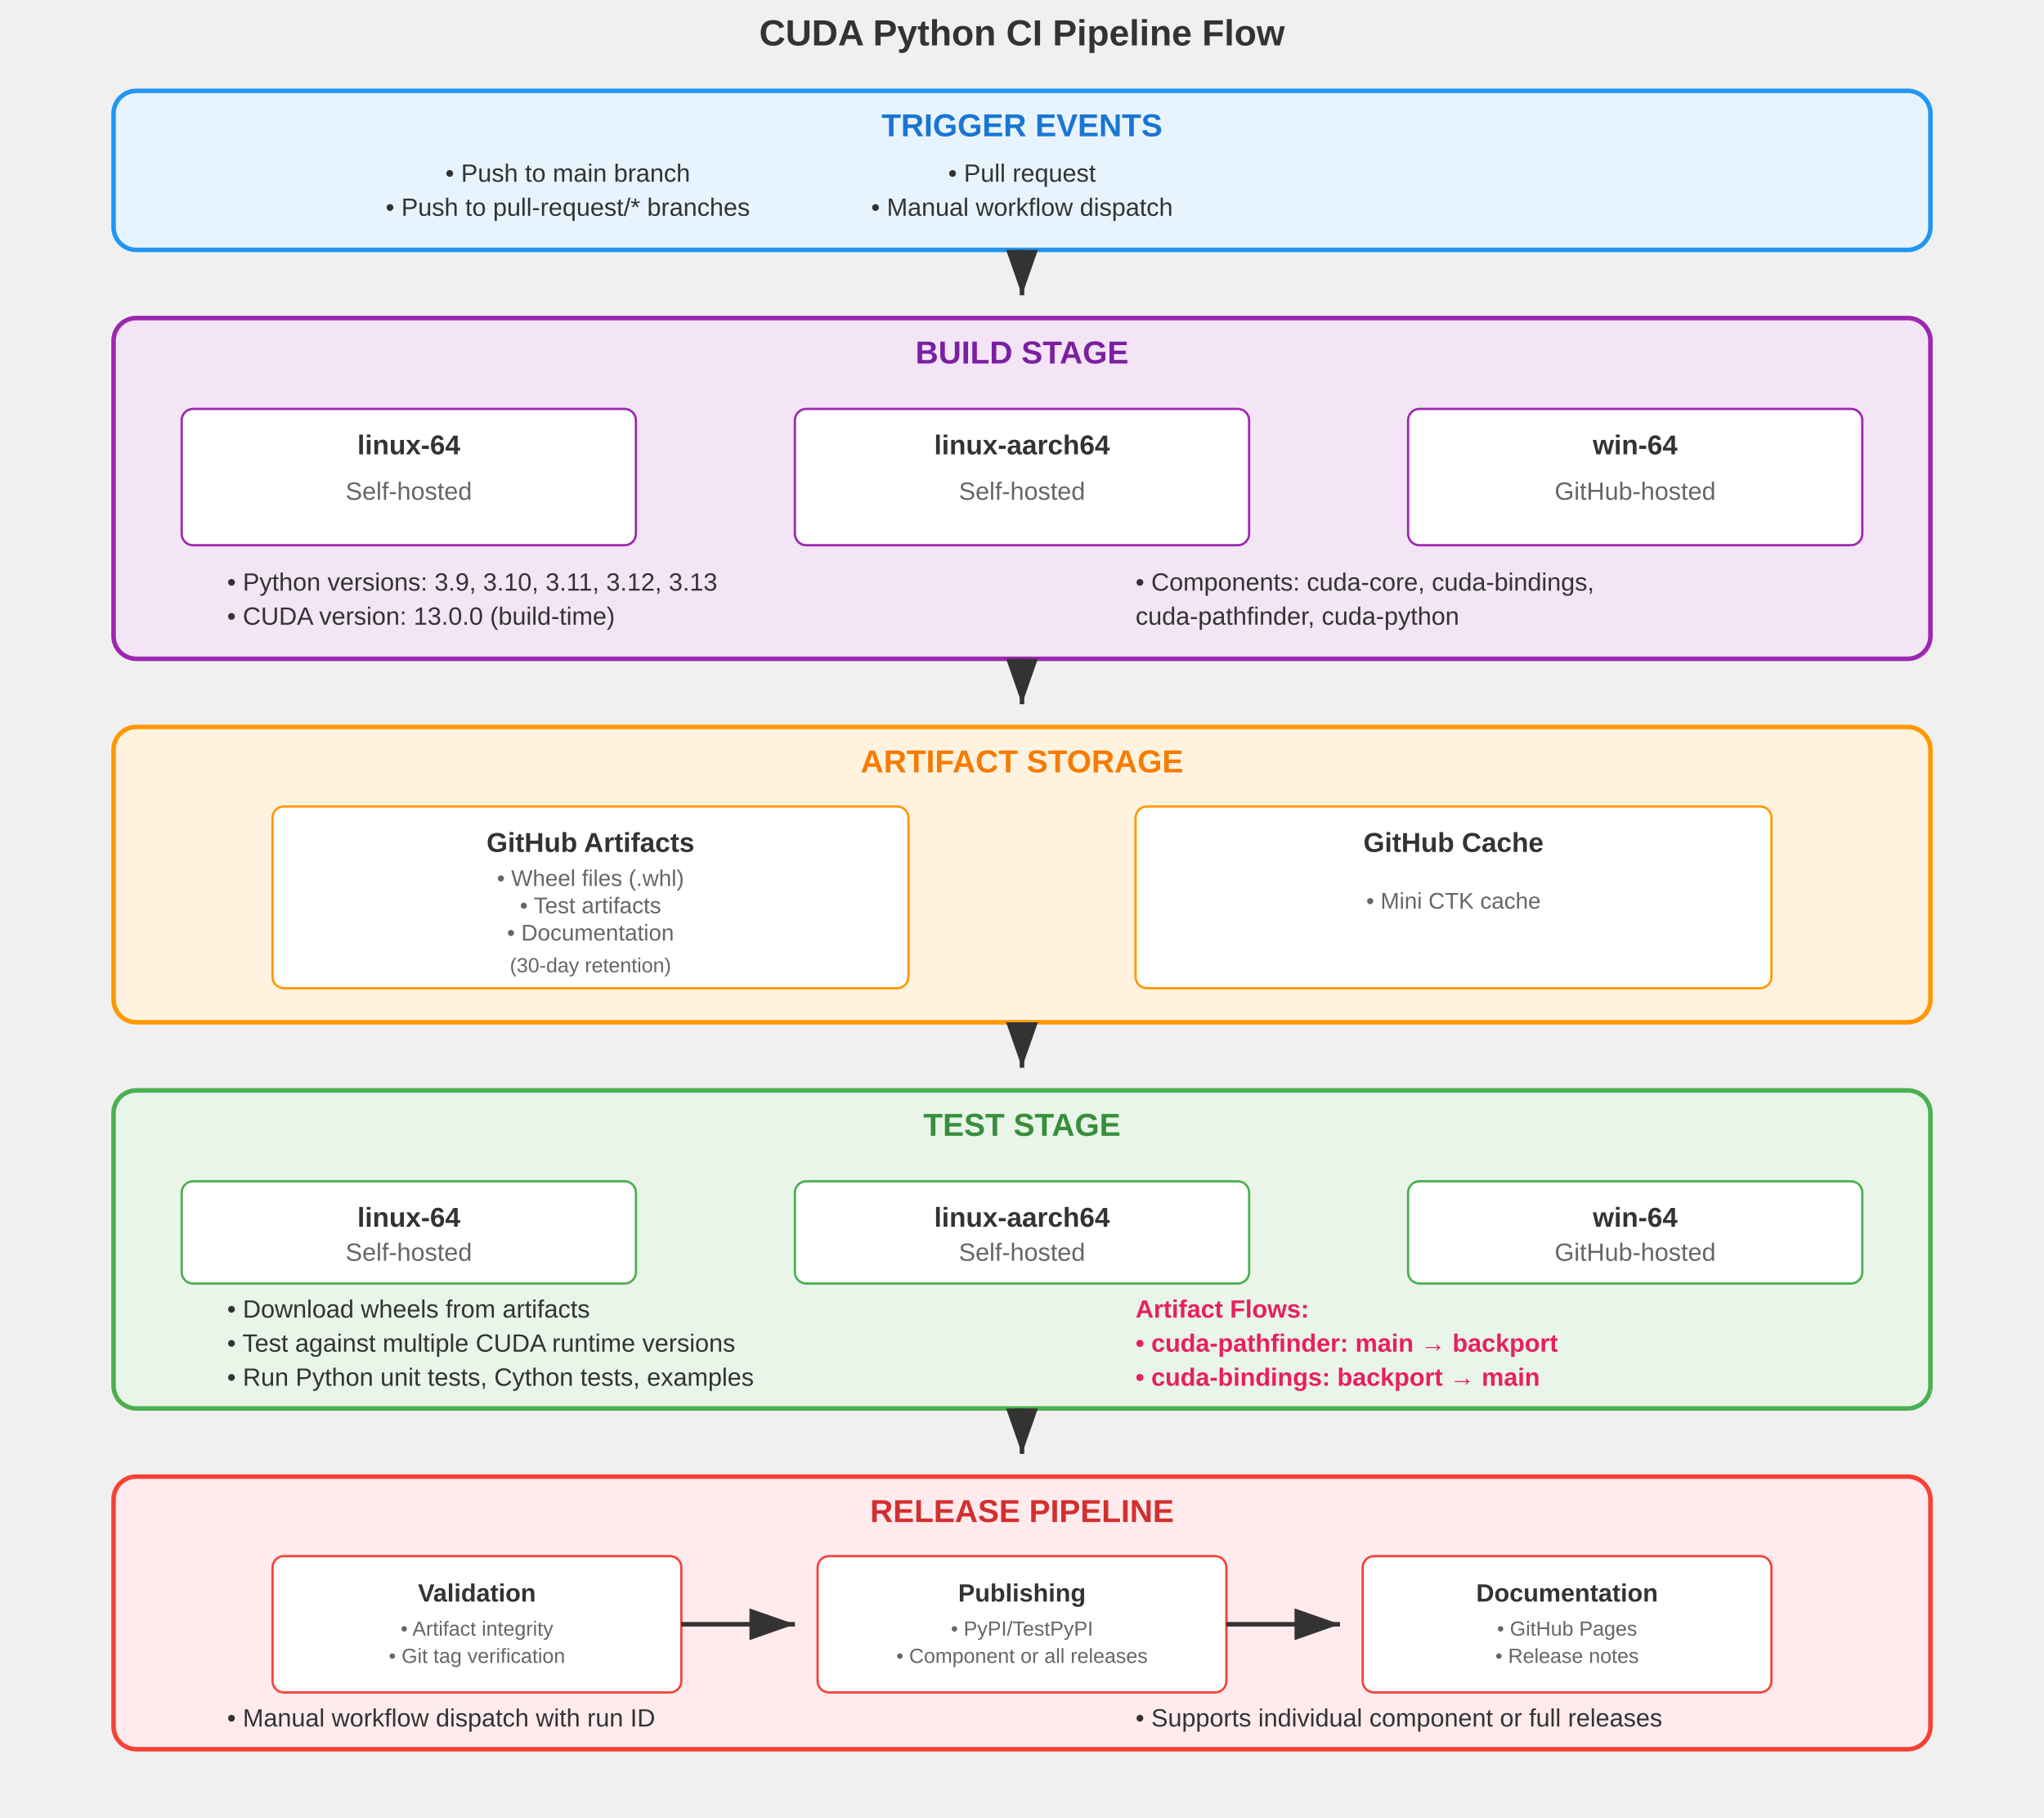
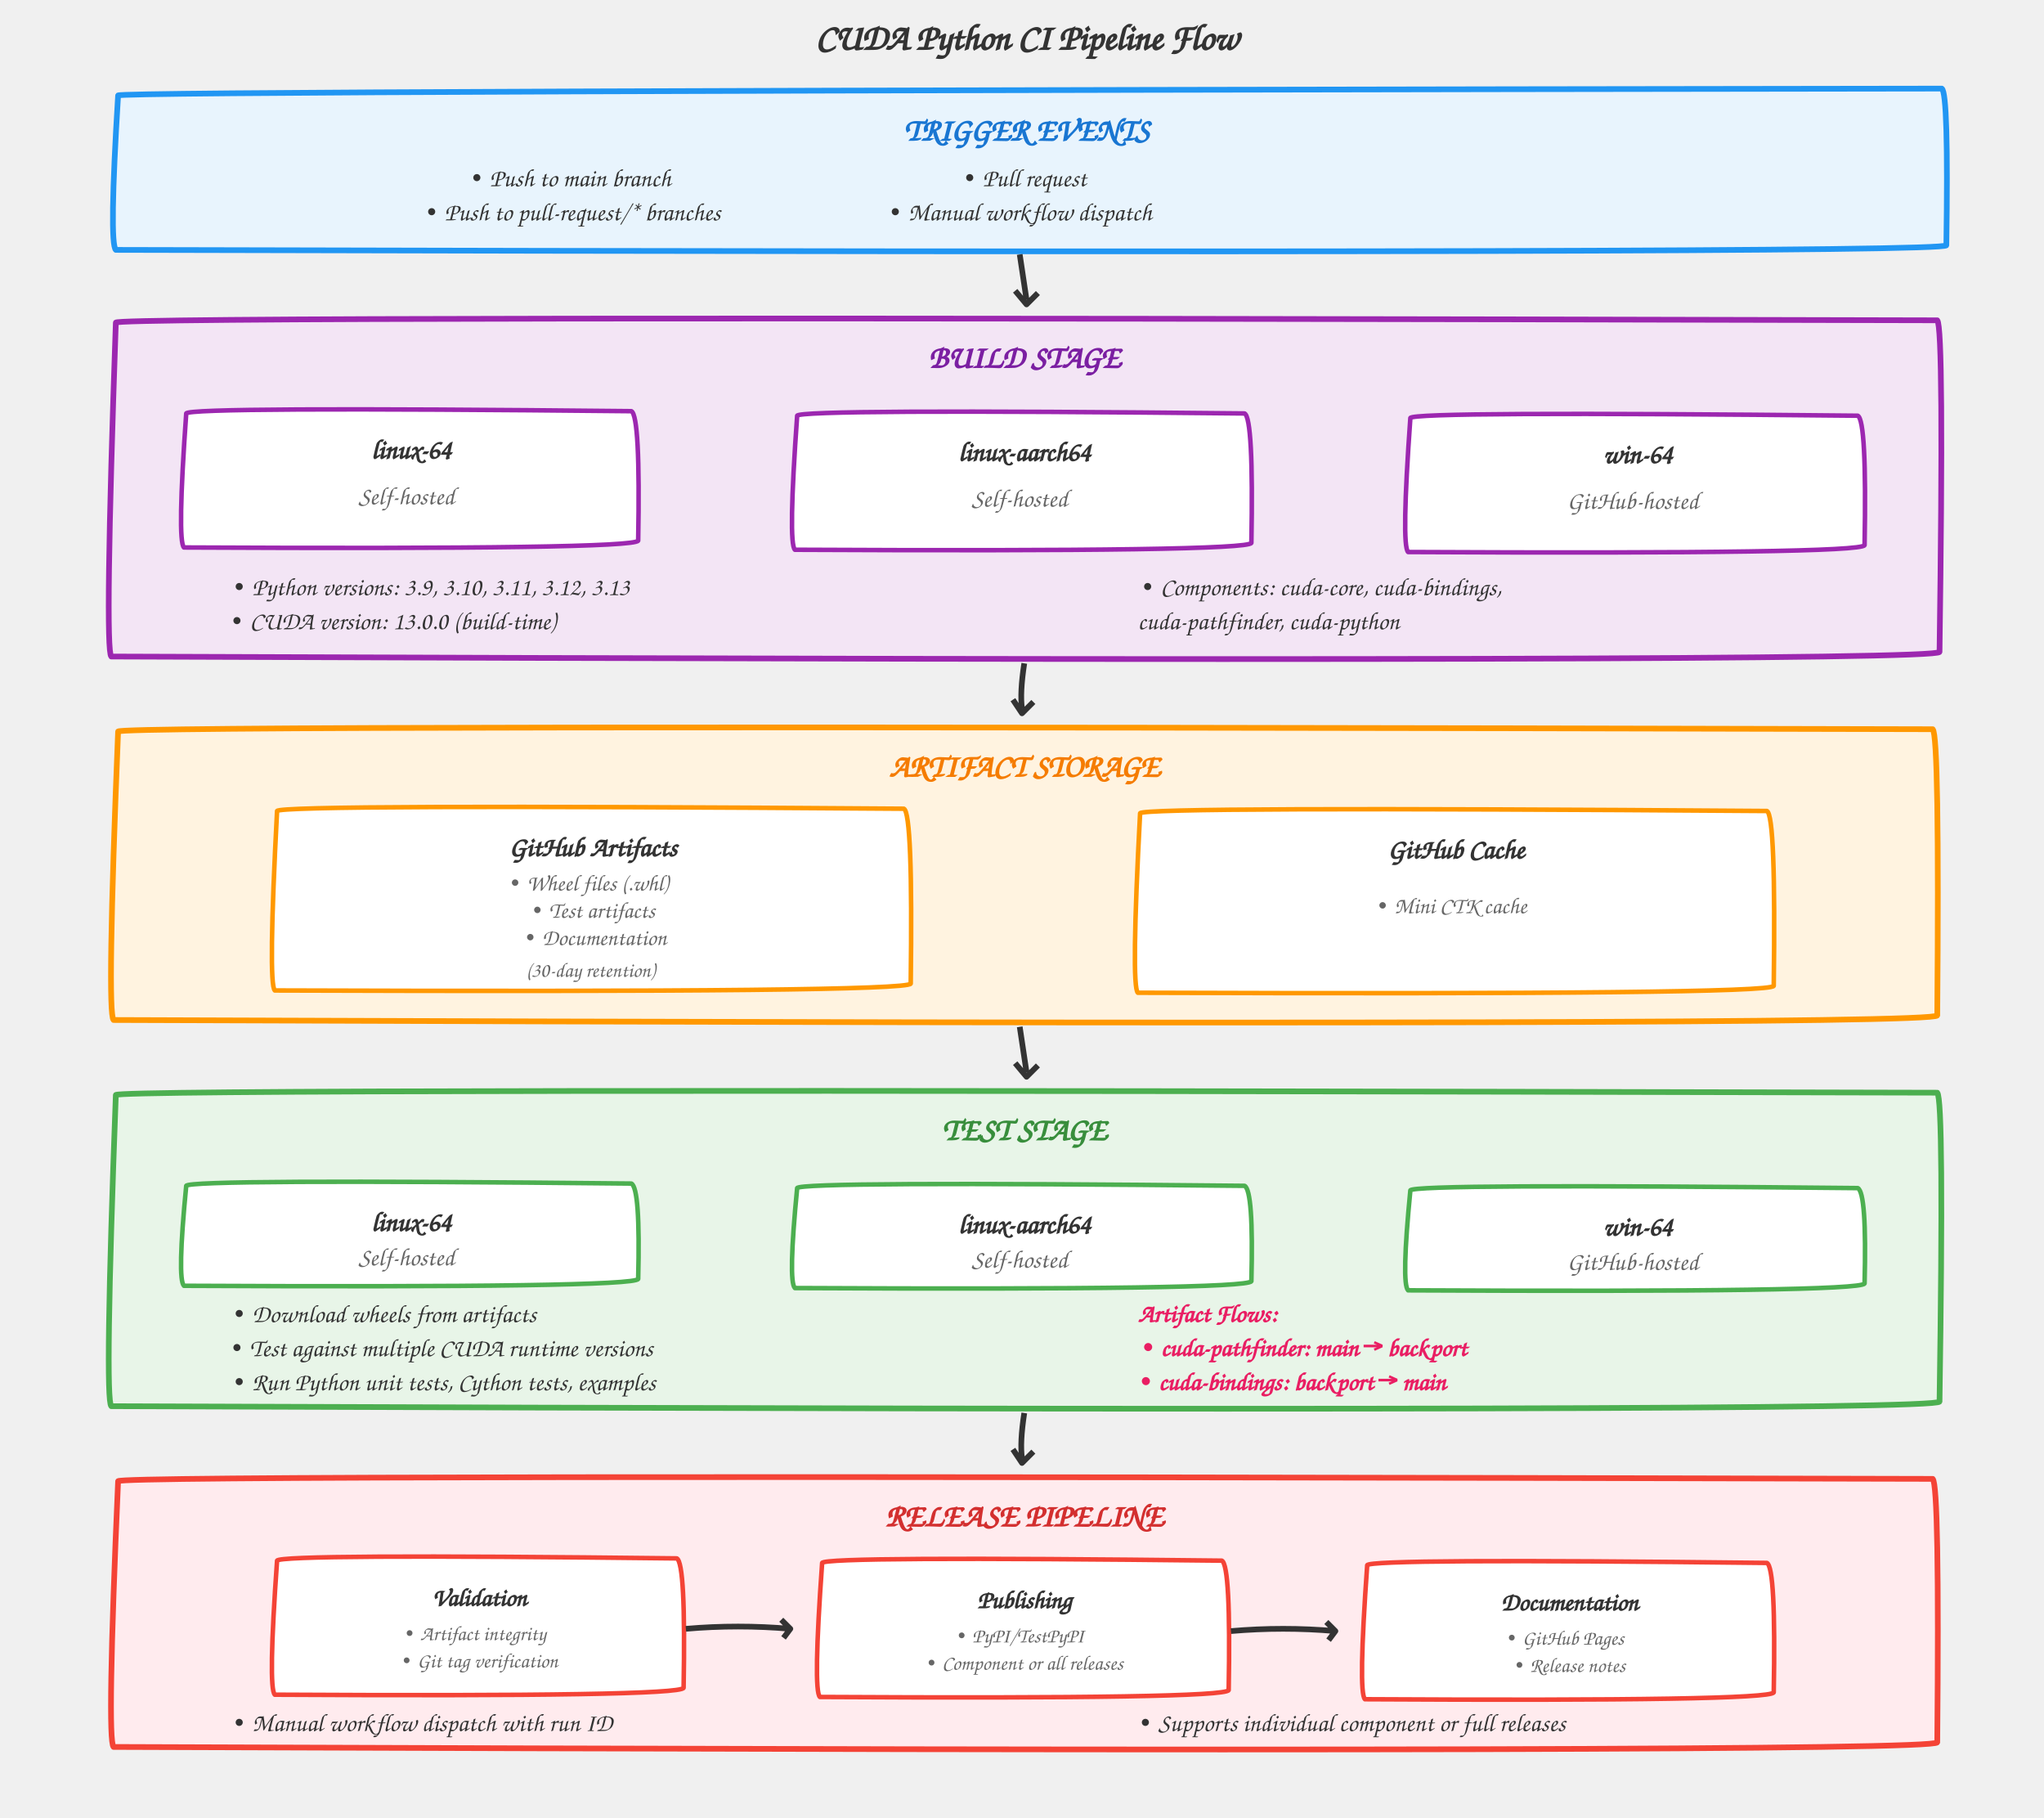
<svg xmlns="http://www.w3.org/2000/svg" viewBox="0 0 900 800" style="background-color: white;">
-   <text x="450" y="20" text-anchor="middle" font-family="Arial, sans-serif" font-size="16" font-weight="bold" fill="#333">CUDA Python CI Pipeline Flow</text>
-   <rect x="50" y="40" width="800" height="70" rx="10" fill="#e8f4fd" stroke="#2196F3" stroke-width="2" />
-   <text x="450" y="60" text-anchor="middle" font-family="Arial, sans-serif" font-size="14" font-weight="bold" fill="#1976D2">TRIGGER EVENTS</text>
-   <text x="250" y="80" text-anchor="middle" font-family="Arial, sans-serif" font-size="11" fill="#333">• Push to main branch</text>
-   <text x="450" y="80" text-anchor="middle" font-family="Arial, sans-serif" font-size="11" fill="#333">• Pull request</text>
-   <text x="250" y="95" text-anchor="middle" font-family="Arial, sans-serif" font-size="11" fill="#333">• Push to pull-request/* branches</text>
-   <text x="450" y="95" text-anchor="middle" font-family="Arial, sans-serif" font-size="11" fill="#333">• Manual workflow dispatch</text>
-   <path d="M450 110 L450 130" stroke="#333" stroke-width="2" marker-end="url(#arrowhead)" />
-   <rect x="50" y="140" width="800" height="150" rx="10" fill="#f3e5f5" stroke="#9C27B0" stroke-width="2" />
-   <text x="450" y="160" text-anchor="middle" font-family="Arial, sans-serif" font-size="14" font-weight="bold" fill="#7B1FA2">BUILD STAGE</text>
-   <rect x="80" y="180" width="200" height="60" rx="5" fill="white" stroke="#9C27B0" />
-   <text x="180" y="200" text-anchor="middle" font-family="Arial, sans-serif" font-size="12" font-weight="bold" fill="#333">linux-64</text>
-   <text x="180" y="220" text-anchor="middle" font-family="Arial, sans-serif" font-size="11" fill="#666">Self-hosted</text>
-   <rect x="350" y="180" width="200" height="60" rx="5" fill="white" stroke="#9C27B0" />
-   <text x="450" y="200" text-anchor="middle" font-family="Arial, sans-serif" font-size="12" font-weight="bold" fill="#333">linux-aarch64</text>
-   <text x="450" y="220" text-anchor="middle" font-family="Arial, sans-serif" font-size="11" fill="#666">Self-hosted</text>
-   <rect x="620" y="180" width="200" height="60" rx="5" fill="white" stroke="#9C27B0" />
-   <text x="720" y="200" text-anchor="middle" font-family="Arial, sans-serif" font-size="12" font-weight="bold" fill="#333">win-64</text>
-   <text x="720" y="220" text-anchor="middle" font-family="Arial, sans-serif" font-size="11" fill="#666">GitHub-hosted</text>
-   <text x="100" y="260" text-anchor="start" font-family="Arial, sans-serif" font-size="11" fill="#333">• Python versions: 3.9, 3.10, 3.11, 3.12, 3.13</text>
-   <text x="100" y="275" text-anchor="start" font-family="Arial, sans-serif" font-size="11" fill="#333">• CUDA version: 13.0.0 (build-time)</text>
-   <text x="500" y="260" text-anchor="start" font-family="Arial, sans-serif" font-size="11" fill="#333">• Components: cuda-core, cuda-bindings,</text>
-   <text x="500" y="275" text-anchor="start" font-family="Arial, sans-serif" font-size="11" fill="#333">  cuda-pathfinder, cuda-python</text>
-   <path d="M450 290 L450 310" stroke="#333" stroke-width="2" marker-end="url(#arrowhead)" />
-   <rect x="50" y="320" width="800" height="130" rx="10" fill="#fff3e0" stroke="#FF9800" stroke-width="2" />
-   <text x="450" y="340" text-anchor="middle" font-family="Arial, sans-serif" font-size="14" font-weight="bold" fill="#F57C00">ARTIFACT STORAGE</text>
-   <rect x="120" y="355" width="280" height="80" rx="5" fill="white" stroke="#FF9800" />
-   <text x="260" y="375" text-anchor="middle" font-family="Arial, sans-serif" font-size="12" font-weight="bold" fill="#333">GitHub Artifacts</text>
-   <text x="260" y="390" text-anchor="middle" font-family="Arial, sans-serif" font-size="10" fill="#666">• Wheel files (.whl)</text>
-   <text x="260" y="402" text-anchor="middle" font-family="Arial, sans-serif" font-size="10" fill="#666">• Test artifacts</text>
-   <text x="260" y="414" text-anchor="middle" font-family="Arial, sans-serif" font-size="10" fill="#666">• Documentation</text>
-   <text x="260" y="428" text-anchor="middle" font-family="Arial, sans-serif" font-size="9" fill="#666">(30-day retention)</text>
-   <rect x="500" y="355" width="280" height="80" rx="5" fill="white" stroke="#FF9800" />
-   <text x="640" y="375" text-anchor="middle" font-family="Arial, sans-serif" font-size="12" font-weight="bold" fill="#333">GitHub Cache</text>
-   <text x="640" y="400" text-anchor="middle" font-family="Arial, sans-serif" font-size="10" fill="#666">• Mini CTK cache</text>
-   <path d="M450 450 L450 470" stroke="#333" stroke-width="2" marker-end="url(#arrowhead)" />
-   <rect x="50" y="480" width="800" height="140" rx="10" fill="#e8f5e8" stroke="#4CAF50" stroke-width="2" />
-   <text x="450" y="500" text-anchor="middle" font-family="Arial, sans-serif" font-size="14" font-weight="bold" fill="#388E3C">TEST STAGE</text>
-   <rect x="80" y="520" width="200" height="45" rx="5" fill="white" stroke="#4CAF50" />
-   <text x="180" y="540" text-anchor="middle" font-family="Arial, sans-serif" font-size="12" font-weight="bold" fill="#333">linux-64</text>
-   <text x="180" y="555" text-anchor="middle" font-family="Arial, sans-serif" font-size="11" fill="#666">Self-hosted</text>
-   <rect x="350" y="520" width="200" height="45" rx="5" fill="white" stroke="#4CAF50" />
-   <text x="450" y="540" text-anchor="middle" font-family="Arial, sans-serif" font-size="12" font-weight="bold" fill="#333">linux-aarch64</text>
-   <text x="450" y="555" text-anchor="middle" font-family="Arial, sans-serif" font-size="11" fill="#666">Self-hosted</text>
-   <rect x="620" y="520" width="200" height="45" rx="5" fill="white" stroke="#4CAF50" />
-   <text x="720" y="540" text-anchor="middle" font-family="Arial, sans-serif" font-size="12" font-weight="bold" fill="#333">win-64</text>
-   <text x="720" y="555" text-anchor="middle" font-family="Arial, sans-serif" font-size="11" fill="#666">GitHub-hosted</text>
-   <text x="100" y="580" text-anchor="start" font-family="Arial, sans-serif" font-size="11" fill="#333">• Download wheels from artifacts</text>
-   <text x="100" y="595" text-anchor="start" font-family="Arial, sans-serif" font-size="11" fill="#333">• Test against multiple CUDA runtime versions</text>
-   <text x="100" y="610" text-anchor="start" font-family="Arial, sans-serif" font-size="11" fill="#333">• Run Python unit tests, Cython tests, examples</text>
-   <text x="500" y="580" text-anchor="start" font-family="Arial, sans-serif" font-size="11" fill="#E91E63" font-weight="bold">Artifact Flows:</text>
-   <text x="500" y="595" text-anchor="start" font-family="Arial, sans-serif" font-size="11" fill="#E91E63" font-weight="bold">• cuda-pathfinder: main → backport</text>
-   <text x="500" y="610" text-anchor="start" font-family="Arial, sans-serif" font-size="11" fill="#E91E63" font-weight="bold">• cuda-bindings: backport → main</text>
-   <path d="M450 620 L450 640" stroke="#333" stroke-width="2" marker-end="url(#arrowhead)" />
-   <rect x="50" y="650" width="800" height="120" rx="10" fill="#ffebee" stroke="#f44336" stroke-width="2" />
-   <text x="450" y="670" text-anchor="middle" font-family="Arial, sans-serif" font-size="14" font-weight="bold" fill="#D32F2F">RELEASE PIPELINE</text>
-   <rect x="120" y="685" width="180" height="60" rx="5" fill="white" stroke="#f44336" />
-   <text x="210" y="705" text-anchor="middle" font-family="Arial, sans-serif" font-size="11" font-weight="bold" fill="#333">Validation</text>
-   <text x="210" y="720" text-anchor="middle" font-family="Arial, sans-serif" font-size="9" fill="#666">• Artifact integrity</text>
-   <text x="210" y="732" text-anchor="middle" font-family="Arial, sans-serif" font-size="9" fill="#666">• Git tag verification</text>
-   <path d="M300 715 L350 715" stroke="#333" stroke-width="2" marker-end="url(#arrowhead)" />
-   <rect x="360" y="685" width="180" height="60" rx="5" fill="white" stroke="#f44336" />
-   <text x="450" y="705" text-anchor="middle" font-family="Arial, sans-serif" font-size="11" font-weight="bold" fill="#333">Publishing</text>
-   <text x="450" y="720" text-anchor="middle" font-family="Arial, sans-serif" font-size="9" fill="#666">• PyPI/TestPyPI</text>
-   <text x="450" y="732" text-anchor="middle" font-family="Arial, sans-serif" font-size="9" fill="#666">• Component or all releases</text>
-   <path d="M540 715 L590 715" stroke="#333" stroke-width="2" marker-end="url(#arrowhead)" />
-   <rect x="600" y="685" width="180" height="60" rx="5" fill="white" stroke="#f44336" />
-   <text x="690" y="705" text-anchor="middle" font-family="Arial, sans-serif" font-size="11" font-weight="bold" fill="#333">Documentation</text>
-   <text x="690" y="720" text-anchor="middle" font-family="Arial, sans-serif" font-size="9" fill="#666">• GitHub Pages</text>
-   <text x="690" y="732" text-anchor="middle" font-family="Arial, sans-serif" font-size="9" fill="#666">• Release notes</text>
-   <text x="100" y="760" text-anchor="start" font-family="Arial, sans-serif" font-size="11" fill="#333">• Manual workflow dispatch with run ID</text>
-   <text x="500" y="760" text-anchor="start" font-family="Arial, sans-serif" font-size="11" fill="#333">• Supports individual component or full releases</text>
  <defs>
-     <marker id="arrowhead" markerWidth="10" markerHeight="7" refX="10" refY="3.5" orient="auto">
-       <polygon points="0 0, 10 3.5, 0 7" fill="#333" />
+     <marker id="rougharrow" markerWidth="12" markerHeight="10" refX="11" refY="5" orient="auto">
+       <path d="M1,2 L9,5 L2,8 L1,2" fill="none" stroke="#333" stroke-width="2" stroke-linejoin="round" />
    </marker>
  </defs>
+   <text x="452" y="22" text-anchor="middle" font-family="Comic Sans MS, cursive, sans-serif" font-size="16" font-weight="bold" fill="#333">CUDA Python CI Pipeline Flow</text>
+   <path d="M52,42 Q53,40 855,39 Q858,41 857,108 Q855,112 51,110 Q48,107 52,42 Z" fill="#e8f4fd" stroke="#2196F3" stroke-width="2.5" stroke-linejoin="round" />
+   <text x="452" y="62" text-anchor="middle" font-family="Comic Sans MS, cursive, sans-serif" font-size="14" font-weight="bold" fill="#1976D2">TRIGGER EVENTS</text>
+   <text x="251" y="82" text-anchor="middle" font-family="Comic Sans MS, cursive, sans-serif" font-size="11" fill="#333">• Push to main branch</text>
+   <text x="451" y="82" text-anchor="middle" font-family="Comic Sans MS, cursive, sans-serif" font-size="11" fill="#333">• Pull request</text>
+   <text x="252" y="97" text-anchor="middle" font-family="Comic Sans MS, cursive, sans-serif" font-size="11" fill="#333">• Push to pull-request/* branches</text>
+   <text x="449" y="97" text-anchor="middle" font-family="Comic Sans MS, cursive, sans-serif" font-size="11" fill="#333">• Manual workflow dispatch</text>
+   <path d="M449,112 Q451,125 452,132 M447,128 L452,134 L457,129" stroke="#333" stroke-width="2.5" fill="none" stroke-linejoin="round" />
+   <path d="M51,142 Q52,139 853,141 Q856,144 854,287 Q852,292 49,289 Q46,286 51,142 Z" fill="#f3e5f5" stroke="#9C27B0" stroke-width="2.5" stroke-linejoin="round" />
+   <text x="451" y="162" text-anchor="middle" font-family="Comic Sans MS, cursive, sans-serif" font-size="14" font-weight="bold" fill="#7B1FA2">BUILD STAGE</text>
+   <path d="M82,182 Q83,179 278,181 Q282,183 281,238 Q279,242 81,241 Q78,238 82,182 Z" fill="white" stroke="#9C27B0" stroke-width="2" stroke-linejoin="round" />
+   <text x="181" y="202" text-anchor="middle" font-family="Comic Sans MS, cursive, sans-serif" font-size="12" font-weight="bold" fill="#333">linux-64</text>
+   <text x="179" y="222" text-anchor="middle" font-family="Comic Sans MS, cursive, sans-serif" font-size="11" fill="#666">Self-hosted</text>
+   <path d="M351,183 Q352,180 548,182 Q552,184 551,239 Q549,243 350,242 Q347,239 351,183 Z" fill="white" stroke="#9C27B0" stroke-width="2" stroke-linejoin="round" />
+   <text x="451" y="203" text-anchor="middle" font-family="Comic Sans MS, cursive, sans-serif" font-size="12" font-weight="bold" fill="#333">linux-aarch64</text>
+   <text x="449" y="223" text-anchor="middle" font-family="Comic Sans MS, cursive, sans-serif" font-size="11" fill="#666">Self-hosted</text>
+   <path d="M621,184 Q622,181 818,183 Q822,185 821,240 Q819,244 620,243 Q617,240 621,184 Z" fill="white" stroke="#9C27B0" stroke-width="2" stroke-linejoin="round" />
+   <text x="721" y="204" text-anchor="middle" font-family="Comic Sans MS, cursive, sans-serif" font-size="12" font-weight="bold" fill="#333">win-64</text>
+   <text x="719" y="224" text-anchor="middle" font-family="Comic Sans MS, cursive, sans-serif" font-size="11" fill="#666">GitHub-hosted</text>
+   <text x="102" y="262" text-anchor="start" font-family="Comic Sans MS, cursive, sans-serif" font-size="11" fill="#333">• Python versions: 3.9, 3.10, 3.11, 3.12, 3.13</text>
+   <text x="101" y="277" text-anchor="start" font-family="Comic Sans MS, cursive, sans-serif" font-size="11" fill="#333">• CUDA version: 13.0.0 (build-time)</text>
+   <text x="502" y="262" text-anchor="start" font-family="Comic Sans MS, cursive, sans-serif" font-size="11" fill="#333">• Components: cuda-core, cuda-bindings,</text>
+   <text x="501" y="277" text-anchor="start" font-family="Comic Sans MS, cursive, sans-serif" font-size="11" fill="#333">  cuda-pathfinder, cuda-python</text>
+   <path d="M451,292 Q449,305 450,312 M446,308 L450,314 L455,309" stroke="#333" stroke-width="2.5" fill="none" stroke-linejoin="round" />
+   <path d="M52,322 Q53,319 851,321 Q854,324 853,447 Q851,452 50,449 Q47,446 52,322 Z" fill="#fff3e0" stroke="#FF9800" stroke-width="2.5" stroke-linejoin="round" />
+   <text x="451" y="342" text-anchor="middle" font-family="Comic Sans MS, cursive, sans-serif" font-size="14" font-weight="bold" fill="#F57C00">ARTIFACT STORAGE</text>
+   <path d="M122,357 Q123,354 398,356 Q402,358 401,433 Q399,437 121,436 Q118,433 122,357 Z" fill="white" stroke="#FF9800" stroke-width="2" stroke-linejoin="round" />
+   <text x="261" y="377" text-anchor="middle" font-family="Comic Sans MS, cursive, sans-serif" font-size="12" font-weight="bold" fill="#333">GitHub Artifacts</text>
+   <text x="259" y="392" text-anchor="middle" font-family="Comic Sans MS, cursive, sans-serif" font-size="10" fill="#666">• Wheel files (.whl)</text>
+   <text x="261" y="404" text-anchor="middle" font-family="Comic Sans MS, cursive, sans-serif" font-size="10" fill="#666">• Test artifacts</text>
+   <text x="262" y="416" text-anchor="middle" font-family="Comic Sans MS, cursive, sans-serif" font-size="10" fill="#666">• Documentation</text>
+   <text x="260" y="430" text-anchor="middle" font-family="Comic Sans MS, cursive, sans-serif" font-size="9" fill="#666">(30-day retention)</text>
+   <path d="M502,358 Q503,355 778,357 Q782,359 781,434 Q779,438 501,437 Q498,434 502,358 Z" fill="white" stroke="#FF9800" stroke-width="2" stroke-linejoin="round" />
+   <text x="641" y="378" text-anchor="middle" font-family="Comic Sans MS, cursive, sans-serif" font-size="12" font-weight="bold" fill="#333">GitHub Cache</text>
+   <text x="639" y="402" text-anchor="middle" font-family="Comic Sans MS, cursive, sans-serif" font-size="10" fill="#666">• Mini CTK cache</text>
+   <path d="M449,452 Q451,465 452,472 M447,468 L452,474 L457,469" stroke="#333" stroke-width="2.5" fill="none" stroke-linejoin="round" />
+   <path d="M51,482 Q52,479 853,481 Q856,484 854,617 Q852,622 49,619 Q46,616 51,482 Z" fill="#e8f5e8" stroke="#4CAF50" stroke-width="2.5" stroke-linejoin="round" />
+   <text x="451" y="502" text-anchor="middle" font-family="Comic Sans MS, cursive, sans-serif" font-size="14" font-weight="bold" fill="#388E3C">TEST STAGE</text>
+   <path d="M82,522 Q83,519 278,521 Q282,523 281,563 Q279,567 81,566 Q78,563 82,522 Z" fill="white" stroke="#4CAF50" stroke-width="2" stroke-linejoin="round" />
+   <text x="181" y="542" text-anchor="middle" font-family="Comic Sans MS, cursive, sans-serif" font-size="12" font-weight="bold" fill="#333">linux-64</text>
+   <text x="179" y="557" text-anchor="middle" font-family="Comic Sans MS, cursive, sans-serif" font-size="11" fill="#666">Self-hosted</text>
+   <path d="M351,523 Q352,520 548,522 Q552,524 551,564 Q549,568 350,567 Q347,564 351,523 Z" fill="white" stroke="#4CAF50" stroke-width="2" stroke-linejoin="round" />
+   <text x="451" y="543" text-anchor="middle" font-family="Comic Sans MS, cursive, sans-serif" font-size="12" font-weight="bold" fill="#333">linux-aarch64</text>
+   <text x="449" y="558" text-anchor="middle" font-family="Comic Sans MS, cursive, sans-serif" font-size="11" fill="#666">Self-hosted</text>
+   <path d="M621,524 Q622,521 818,523 Q822,525 821,565 Q819,569 620,568 Q617,565 621,524 Z" fill="white" stroke="#4CAF50" stroke-width="2" stroke-linejoin="round" />
+   <text x="721" y="544" text-anchor="middle" font-family="Comic Sans MS, cursive, sans-serif" font-size="12" font-weight="bold" fill="#333">win-64</text>
+   <text x="719" y="559" text-anchor="middle" font-family="Comic Sans MS, cursive, sans-serif" font-size="11" fill="#666">GitHub-hosted</text>
+   <text x="102" y="582" text-anchor="start" font-family="Comic Sans MS, cursive, sans-serif" font-size="11" fill="#333">• Download wheels from artifacts</text>
+   <text x="101" y="597" text-anchor="start" font-family="Comic Sans MS, cursive, sans-serif" font-size="11" fill="#333">• Test against multiple CUDA runtime versions</text>
+   <text x="102" y="612" text-anchor="start" font-family="Comic Sans MS, cursive, sans-serif" font-size="11" fill="#333">• Run Python unit tests, Cython tests, examples</text>
+   <text x="501" y="582" text-anchor="start" font-family="Comic Sans MS, cursive, sans-serif" font-size="11" fill="#E91E63" font-weight="bold">Artifact Flows:</text>
+   <text x="502" y="597" text-anchor="start" font-family="Comic Sans MS, cursive, sans-serif" font-size="11" fill="#E91E63" font-weight="bold">• cuda-pathfinder: main → backport</text>
+   <text x="501" y="612" text-anchor="start" font-family="Comic Sans MS, cursive, sans-serif" font-size="11" fill="#E91E63" font-weight="bold">• cuda-bindings: backport → main</text>
+   <path d="M451,622 Q449,635 450,642 M446,638 L450,644 L455,639" stroke="#333" stroke-width="2.5" fill="none" stroke-linejoin="round" />
+   <path d="M52,652 Q53,649 851,651 Q854,654 853,767 Q851,772 50,769 Q47,766 52,652 Z" fill="#ffebee" stroke="#f44336" stroke-width="2.5" stroke-linejoin="round" />
+   <text x="451" y="672" text-anchor="middle" font-family="Comic Sans MS, cursive, sans-serif" font-size="14" font-weight="bold" fill="#D32F2F">RELEASE PIPELINE</text>
+   <path d="M122,687 Q123,684 298,686 Q302,688 301,743 Q299,747 121,746 Q118,743 122,687 Z" fill="white" stroke="#f44336" stroke-width="2" stroke-linejoin="round" />
+   <text x="211" y="707" text-anchor="middle" font-family="Comic Sans MS, cursive, sans-serif" font-size="11" font-weight="bold" fill="#333">Validation</text>
+   <text x="209" y="722" text-anchor="middle" font-family="Comic Sans MS, cursive, sans-serif" font-size="9" fill="#666">• Artifact integrity</text>
+   <text x="211" y="734" text-anchor="middle" font-family="Comic Sans MS, cursive, sans-serif" font-size="9" fill="#666">• Git tag verification</text>
+   <path d="M302,717 Q325,715 348,717 M344,713 L348,717 L345,721" stroke="#333" stroke-width="2.5" fill="none" stroke-linejoin="round" />
+   <path d="M362,688 Q363,685 538,687 Q542,689 541,744 Q539,748 361,747 Q358,744 362,688 Z" fill="white" stroke="#f44336" stroke-width="2" stroke-linejoin="round" />
+   <text x="451" y="708" text-anchor="middle" font-family="Comic Sans MS, cursive, sans-serif" font-size="11" font-weight="bold" fill="#333">Publishing</text>
+   <text x="449" y="723" text-anchor="middle" font-family="Comic Sans MS, cursive, sans-serif" font-size="9" fill="#666">• PyPI/TestPyPI</text>
+   <text x="451" y="735" text-anchor="middle" font-family="Comic Sans MS, cursive, sans-serif" font-size="9" fill="#666">• Component or all releases</text>
+   <path d="M542,718 Q565,716 588,718 M584,714 L588,718 L585,722" stroke="#333" stroke-width="2.5" fill="none" stroke-linejoin="round" />
+   <path d="M602,689 Q603,686 778,688 Q782,690 781,745 Q779,749 601,748 Q598,745 602,689 Z" fill="white" stroke="#f44336" stroke-width="2" stroke-linejoin="round" />
+   <text x="691" y="709" text-anchor="middle" font-family="Comic Sans MS, cursive, sans-serif" font-size="11" font-weight="bold" fill="#333">Documentation</text>
+   <text x="689" y="724" text-anchor="middle" font-family="Comic Sans MS, cursive, sans-serif" font-size="9" fill="#666">• GitHub Pages</text>
+   <text x="691" y="736" text-anchor="middle" font-family="Comic Sans MS, cursive, sans-serif" font-size="9" fill="#666">• Release notes</text>
+   <text x="102" y="762" text-anchor="start" font-family="Comic Sans MS, cursive, sans-serif" font-size="11" fill="#333">• Manual workflow dispatch with run ID</text>
+   <text x="501" y="762" text-anchor="start" font-family="Comic Sans MS, cursive, sans-serif" font-size="11" fill="#333">• Supports individual component or full releases</text>
</svg>
